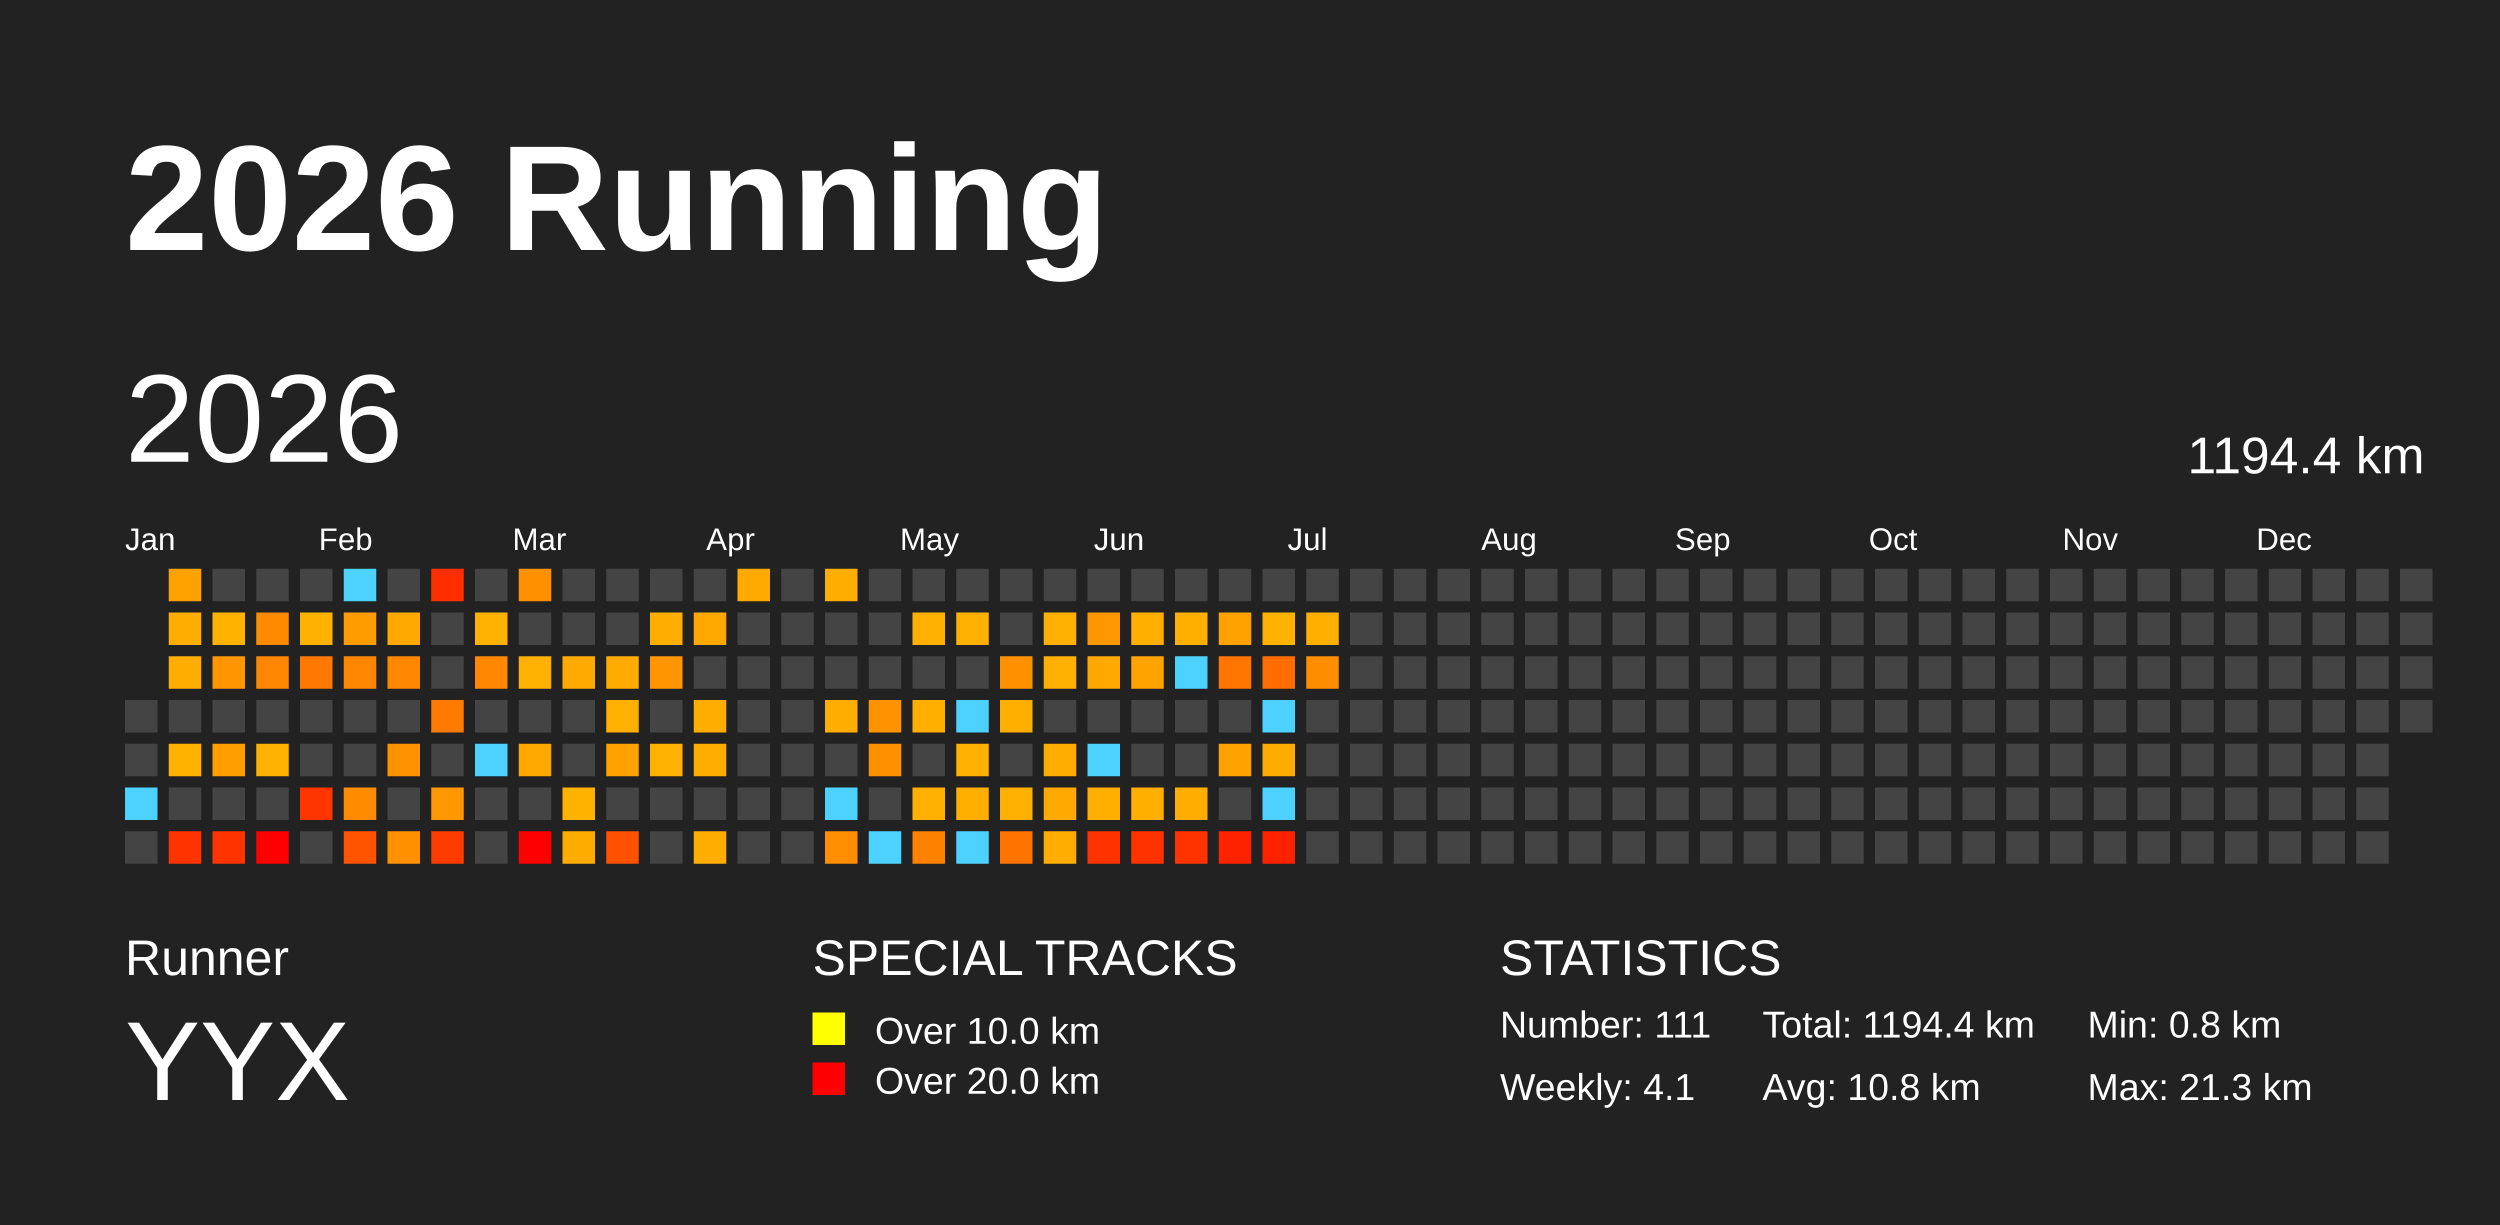
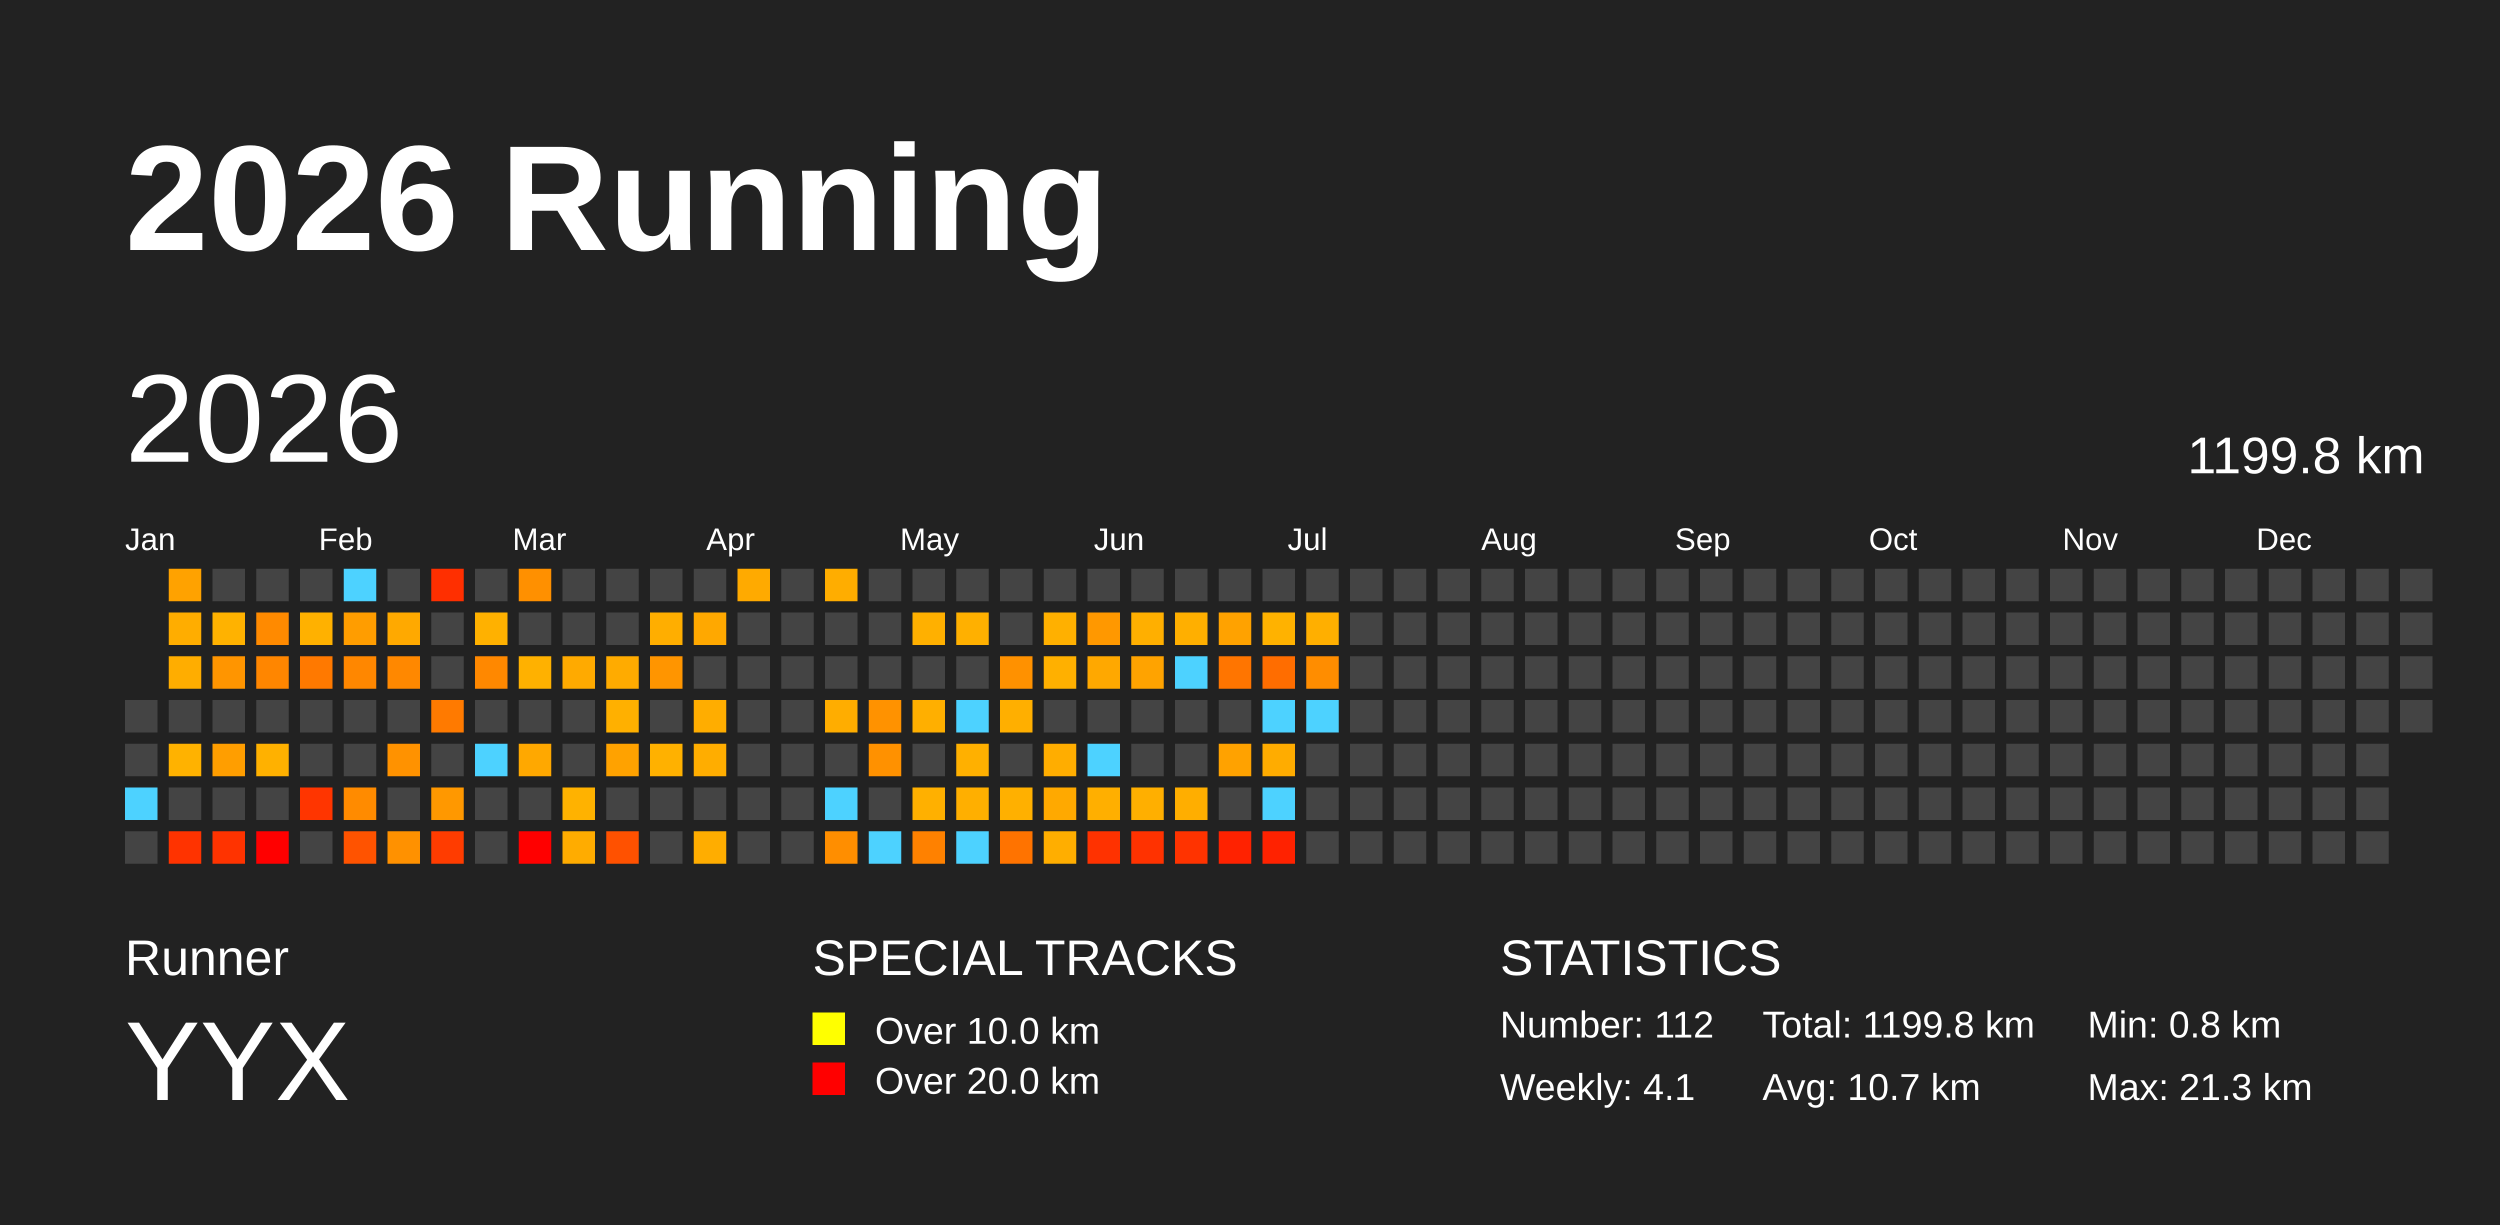
<svg xmlns="http://www.w3.org/2000/svg" baseProfile="full" height="98mm" version="1.1" viewBox="0,0,200,98" width="200mm">
  <defs />
  <rect fill="#222222" height="98" width="200" x="0" y="0" />
  <text fill="#FFFFFF" style="font-size:12px; font-family:Arial; font-weight:bold;" x="10" y="20">2026 Running</text>
  <text fill="#FFFFFF" style="font-size:4px; font-family:Arial" x="10" y="78">Runner</text>
  <text fill="#FFFFFF" style="font-size:9px; font-family:Arial" x="10" y="88">YYX</text>
  <text fill="#FFFFFF" style="font-size:4px; font-family:Arial" x="65" y="78">SPECIAL TRACKS</text>
  <rect fill="yellow" height="2.6" width="2.6" x="65" y="81" />
  <text fill="#FFFFFF" style="font-size:3px; font-family:Arial" x="70" y="83.5">Over 10.0 km</text>
  <rect fill="red" height="2.6" width="2.6" x="65" y="85" />
  <text fill="#FFFFFF" style="font-size:3px; font-family:Arial" x="70" y="87.5">Over 20.0 km</text>
  <text fill="#FFFFFF" style="font-size:4px; font-family:Arial" x="120" y="78">STATISTICS</text>
-   <text fill="#FFFFFF" style="font-size:3px; font-family:Arial" x="120" y="83">Number: 111</text>
+   <text fill="#FFFFFF" style="font-size:3px; font-family:Arial" x="120" y="83">Number: 112</text>
  <text fill="#FFFFFF" style="font-size:3px; font-family:Arial" x="120" y="88">Weekly: 4.1</text>
-   <text fill="#FFFFFF" style="font-size:3px; font-family:Arial" x="141" y="83">Total: 1194.4 km</text>
-   <text fill="#FFFFFF" style="font-size:3px; font-family:Arial" x="141" y="88">Avg: 10.8 km</text>
+   <text fill="#FFFFFF" style="font-size:3px; font-family:Arial" x="141" y="83">Total: 1199.8 km</text>
+   <text fill="#FFFFFF" style="font-size:3px; font-family:Arial" x="141" y="88">Avg: 10.7 km</text>
  <text fill="#FFFFFF" style="font-size:3px; font-family:Arial" x="167" y="83">Min: 0.8 km</text>
  <text fill="#FFFFFF" style="font-size:3px; font-family:Arial" x="167" y="88">Max: 21.3 km</text>
  <text dominant-baseline="hanging" fill="#FFFFFF" style="font-size:10.0px; font-family:Arial;" x="10" y="30">2026</text>
-   <text dominant-baseline="hanging" fill="#FFFFFF" style="font-size:4.125px; font-family:Arial;" x="175" y="35">1194.4 km</text>
+   <text dominant-baseline="hanging" fill="#FFFFFF" style="font-size:4.125px; font-family:Arial;" x="175" y="35">1199.8 km</text>
  <text fill="#FFFFFF" style="font-size:2.5px; font-family:Arial" x="10.0" y="44">Jan</text>
  <text fill="#FFFFFF" style="font-size:2.5px; font-family:Arial" x="25.5" y="44">Feb</text>
  <text fill="#FFFFFF" style="font-size:2.5px; font-family:Arial" x="41.0" y="44">Mar</text>
  <text fill="#FFFFFF" style="font-size:2.5px; font-family:Arial" x="56.5" y="44">Apr</text>
  <text fill="#FFFFFF" style="font-size:2.5px; font-family:Arial" x="72.0" y="44">May</text>
  <text fill="#FFFFFF" style="font-size:2.5px; font-family:Arial" x="87.5" y="44">Jun</text>
  <text fill="#FFFFFF" style="font-size:2.5px; font-family:Arial" x="103.0" y="44">Jul</text>
  <text fill="#FFFFFF" style="font-size:2.5px; font-family:Arial" x="118.5" y="44">Aug</text>
  <text fill="#FFFFFF" style="font-size:2.5px; font-family:Arial" x="134.0" y="44">Sep</text>
  <text fill="#FFFFFF" style="font-size:2.5px; font-family:Arial" x="149.5" y="44">Oct</text>
  <text fill="#FFFFFF" style="font-size:2.5px; font-family:Arial" x="165.0" y="44">Nov</text>
  <text fill="#FFFFFF" style="font-size:2.5px; font-family:Arial" x="180.5" y="44">Dec</text>
  <rect fill="#444444" height="2.6" width="2.6" x="10.0" y="56.0" />
  <rect fill="#444444" height="2.6" width="2.6" x="10.0" y="59.5" />
  <rect fill="#4dd2ff" height="2.6" width="2.6" x="10.0" y="63.0" />
  <rect fill="#444444" height="2.6" width="2.6" x="10.0" y="66.5" />
  <rect fill="#ffa200" height="2.6" width="2.6" x="13.5" y="45.5" />
  <rect fill="#ffad00" height="2.6" width="2.6" x="13.5" y="49.0" />
  <rect fill="#ffad00" height="2.6" width="2.6" x="13.5" y="52.5" />
  <rect fill="#444444" height="2.6" width="2.6" x="13.5" y="56.0" />
  <rect fill="#ffb200" height="2.6" width="2.6" x="13.5" y="59.5" />
  <rect fill="#444444" height="2.6" width="2.6" x="13.5" y="63.0" />
  <rect fill="#ff3300" height="2.6" width="2.6" x="13.5" y="66.5" />
  <rect fill="#444444" height="2.6" width="2.6" x="17.0" y="45.5" />
  <rect fill="#ffb200" height="2.6" width="2.6" x="17.0" y="49.0" />
  <rect fill="#ff9500" height="2.6" width="2.6" x="17.0" y="52.5" />
  <rect fill="#444444" height="2.6" width="2.6" x="17.0" y="56.0" />
  <rect fill="#ff9e00" height="2.6" width="2.6" x="17.0" y="59.5" />
  <rect fill="#444444" height="2.6" width="2.6" x="17.0" y="63.0" />
  <rect fill="#ff3300" height="2.6" width="2.6" x="17.0" y="66.5" />
  <rect fill="#444444" height="2.6" width="2.6" x="20.5" y="45.5" />
  <rect fill="#ff8a00" height="2.6" width="2.6" x="20.5" y="49.0" />
  <rect fill="#ff8600" height="2.6" width="2.6" x="20.5" y="52.5" />
  <rect fill="#444444" height="2.6" width="2.6" x="20.5" y="56.0" />
  <rect fill="#ffb100" height="2.6" width="2.6" x="20.5" y="59.5" />
  <rect fill="#444444" height="2.6" width="2.6" x="20.5" y="63.0" />
  <rect fill="red" height="2.6" width="2.6" x="20.5" y="66.5" />
  <rect fill="#444444" height="2.6" width="2.6" x="24.0" y="45.5" />
  <rect fill="#ffb100" height="2.6" width="2.6" x="24.0" y="49.0" />
  <rect fill="#ff7900" height="2.6" width="2.6" x="24.0" y="52.5" />
  <rect fill="#444444" height="2.6" width="2.6" x="24.0" y="56.0" />
  <rect fill="#444444" height="2.6" width="2.6" x="24.0" y="59.5" />
  <rect fill="#ff3500" height="2.6" width="2.6" x="24.0" y="63.0" />
  <rect fill="#444444" height="2.6" width="2.6" x="24.0" y="66.5" />
  <rect fill="#4dd2ff" height="2.6" width="2.6" x="27.5" y="45.5" />
  <rect fill="#ff9d00" height="2.6" width="2.6" x="27.5" y="49.0" />
  <rect fill="#ff8700" height="2.6" width="2.6" x="27.5" y="52.5" />
  <rect fill="#444444" height="2.6" width="2.6" x="27.5" y="56.0" />
  <rect fill="#444444" height="2.6" width="2.6" x="27.5" y="59.5" />
  <rect fill="#ff8b00" height="2.6" width="2.6" x="27.5" y="63.0" />
  <rect fill="#ff5300" height="2.6" width="2.6" x="27.5" y="66.5" />
  <rect fill="#444444" height="2.6" width="2.6" x="31.0" y="45.5" />
  <rect fill="#ffa900" height="2.6" width="2.6" x="31.0" y="49.0" />
  <rect fill="#ff8800" height="2.6" width="2.6" x="31.0" y="52.5" />
  <rect fill="#444444" height="2.6" width="2.6" x="31.0" y="56.0" />
  <rect fill="#ff9200" height="2.6" width="2.6" x="31.0" y="59.5" />
  <rect fill="#444444" height="2.6" width="2.6" x="31.0" y="63.0" />
  <rect fill="#ff9100" height="2.6" width="2.6" x="31.0" y="66.5" />
  <rect fill="#ff2f00" height="2.6" width="2.6" x="34.5" y="45.5" />
  <rect fill="#444444" height="2.6" width="2.6" x="34.5" y="49.0" />
  <rect fill="#444444" height="2.6" width="2.6" x="34.5" y="52.5" />
  <rect fill="#ff7a00" height="2.6" width="2.6" x="34.5" y="56.0" />
  <rect fill="#444444" height="2.6" width="2.6" x="34.5" y="59.5" />
  <rect fill="#ff9800" height="2.6" width="2.6" x="34.5" y="63.0" />
  <rect fill="#ff3c00" height="2.6" width="2.6" x="34.5" y="66.5" />
  <rect fill="#444444" height="2.6" width="2.6" x="38.0" y="45.5" />
  <rect fill="#ffb100" height="2.6" width="2.6" x="38.0" y="49.0" />
  <rect fill="#ff8800" height="2.6" width="2.6" x="38.0" y="52.5" />
  <rect fill="#444444" height="2.6" width="2.6" x="38.0" y="56.0" />
  <rect fill="#4dd2ff" height="2.6" width="2.6" x="38.0" y="59.5" />
  <rect fill="#444444" height="2.6" width="2.6" x="38.0" y="63.0" />
  <rect fill="#444444" height="2.6" width="2.6" x="38.0" y="66.5" />
  <rect fill="#ff9000" height="2.6" width="2.6" x="41.5" y="45.5" />
  <rect fill="#444444" height="2.6" width="2.6" x="41.5" y="49.0" />
  <rect fill="#ffb100" height="2.6" width="2.6" x="41.5" y="52.5" />
  <rect fill="#444444" height="2.6" width="2.6" x="41.5" y="56.0" />
  <rect fill="#ffa800" height="2.6" width="2.6" x="41.5" y="59.5" />
  <rect fill="#444444" height="2.6" width="2.6" x="41.5" y="63.0" />
  <rect fill="red" height="2.6" width="2.6" x="41.5" y="66.5" />
  <rect fill="#444444" height="2.6" width="2.6" x="45.0" y="45.5" />
  <rect fill="#444444" height="2.6" width="2.6" x="45.0" y="49.0" />
  <rect fill="#ffaa00" height="2.6" width="2.6" x="45.0" y="52.5" />
  <rect fill="#444444" height="2.6" width="2.6" x="45.0" y="56.0" />
  <rect fill="#444444" height="2.6" width="2.6" x="45.0" y="59.5" />
  <rect fill="#ffb200" height="2.6" width="2.6" x="45.0" y="63.0" />
  <rect fill="#ffac00" height="2.6" width="2.6" x="45.0" y="66.5" />
  <rect fill="#444444" height="2.6" width="2.6" x="48.5" y="45.5" />
  <rect fill="#444444" height="2.6" width="2.6" x="48.5" y="49.0" />
  <rect fill="#ffab00" height="2.6" width="2.6" x="48.5" y="52.5" />
  <rect fill="#ffb000" height="2.6" width="2.6" x="48.5" y="56.0" />
  <rect fill="#ffa200" height="2.6" width="2.6" x="48.5" y="59.5" />
  <rect fill="#444444" height="2.6" width="2.6" x="48.5" y="63.0" />
  <rect fill="#ff5100" height="2.6" width="2.6" x="48.5" y="66.5" />
  <rect fill="#444444" height="2.6" width="2.6" x="52.0" y="45.5" />
  <rect fill="#ffae00" height="2.6" width="2.6" x="52.0" y="49.0" />
  <rect fill="#ff9500" height="2.6" width="2.6" x="52.0" y="52.5" />
  <rect fill="#444444" height="2.6" width="2.6" x="52.0" y="56.0" />
  <rect fill="#ffb100" height="2.6" width="2.6" x="52.0" y="59.5" />
  <rect fill="#444444" height="2.6" width="2.6" x="52.0" y="63.0" />
  <rect fill="#444444" height="2.6" width="2.6" x="52.0" y="66.5" />
  <rect fill="#444444" height="2.6" width="2.6" x="55.5" y="45.5" />
  <rect fill="#ffa800" height="2.6" width="2.6" x="55.5" y="49.0" />
  <rect fill="#444444" height="2.6" width="2.6" x="55.5" y="52.5" />
  <rect fill="#ffad00" height="2.6" width="2.6" x="55.5" y="56.0" />
  <rect fill="#ffad00" height="2.6" width="2.6" x="55.5" y="59.5" />
  <rect fill="#444444" height="2.6" width="2.6" x="55.5" y="63.0" />
  <rect fill="#ffad00" height="2.6" width="2.6" x="55.5" y="66.5" />
  <rect fill="#ffaa00" height="2.6" width="2.6" x="59.0" y="45.5" />
  <rect fill="#444444" height="2.6" width="2.6" x="59.0" y="49.0" />
  <rect fill="#444444" height="2.6" width="2.6" x="59.0" y="52.5" />
  <rect fill="#444444" height="2.6" width="2.6" x="59.0" y="56.0" />
  <rect fill="#444444" height="2.6" width="2.6" x="59.0" y="59.5" />
  <rect fill="#444444" height="2.6" width="2.6" x="59.0" y="63.0" />
  <rect fill="#444444" height="2.6" width="2.6" x="59.0" y="66.5" />
  <rect fill="#444444" height="2.6" width="2.6" x="62.5" y="45.5" />
  <rect fill="#444444" height="2.6" width="2.6" x="62.5" y="49.0" />
  <rect fill="#444444" height="2.6" width="2.6" x="62.5" y="52.5" />
  <rect fill="#444444" height="2.6" width="2.6" x="62.5" y="56.0" />
  <rect fill="#444444" height="2.6" width="2.6" x="62.5" y="59.5" />
  <rect fill="#444444" height="2.6" width="2.6" x="62.5" y="63.0" />
  <rect fill="#444444" height="2.6" width="2.6" x="62.5" y="66.5" />
  <rect fill="#ffad00" height="2.6" width="2.6" x="66.0" y="45.5" />
  <rect fill="#444444" height="2.6" width="2.6" x="66.0" y="49.0" />
  <rect fill="#444444" height="2.6" width="2.6" x="66.0" y="52.5" />
  <rect fill="#ffad00" height="2.6" width="2.6" x="66.0" y="56.0" />
  <rect fill="#444444" height="2.6" width="2.6" x="66.0" y="59.5" />
  <rect fill="#4dd2ff" height="2.6" width="2.6" x="66.0" y="63.0" />
  <rect fill="#ff8e00" height="2.6" width="2.6" x="66.0" y="66.5" />
  <rect fill="#444444" height="2.6" width="2.6" x="69.5" y="45.5" />
  <rect fill="#444444" height="2.6" width="2.6" x="69.5" y="49.0" />
  <rect fill="#444444" height="2.6" width="2.6" x="69.5" y="52.5" />
  <rect fill="#ff9200" height="2.6" width="2.6" x="69.5" y="56.0" />
  <rect fill="#ff9100" height="2.6" width="2.6" x="69.5" y="59.5" />
  <rect fill="#444444" height="2.6" width="2.6" x="69.5" y="63.0" />
  <rect fill="#4dd2ff" height="2.6" width="2.6" x="69.5" y="66.5" />
  <rect fill="#444444" height="2.6" width="2.6" x="73.0" y="45.5" />
  <rect fill="#ffb000" height="2.6" width="2.6" x="73.0" y="49.0" />
  <rect fill="#444444" height="2.6" width="2.6" x="73.0" y="52.5" />
  <rect fill="#ffaf00" height="2.6" width="2.6" x="73.0" y="56.0" />
  <rect fill="#444444" height="2.6" width="2.6" x="73.0" y="59.5" />
  <rect fill="#ffb000" height="2.6" width="2.6" x="73.0" y="63.0" />
  <rect fill="#ff8100" height="2.6" width="2.6" x="73.0" y="66.5" />
  <rect fill="#444444" height="2.6" width="2.6" x="76.5" y="45.5" />
  <rect fill="#ffb000" height="2.6" width="2.6" x="76.5" y="49.0" />
  <rect fill="#444444" height="2.6" width="2.6" x="76.5" y="52.5" />
  <rect fill="#4dd2ff" height="2.6" width="2.6" x="76.5" y="56.0" />
  <rect fill="#ffb000" height="2.6" width="2.6" x="76.5" y="59.5" />
  <rect fill="#ffaf00" height="2.6" width="2.6" x="76.5" y="63.0" />
  <rect fill="#4dd2ff" height="2.6" width="2.6" x="76.5" y="66.5" />
  <rect fill="#444444" height="2.6" width="2.6" x="80.0" y="45.5" />
  <rect fill="#444444" height="2.6" width="2.6" x="80.0" y="49.0" />
  <rect fill="#ff9100" height="2.6" width="2.6" x="80.0" y="52.5" />
  <rect fill="#ffaf00" height="2.6" width="2.6" x="80.0" y="56.0" />
  <rect fill="#444444" height="2.6" width="2.6" x="80.0" y="59.5" />
  <rect fill="#ffb000" height="2.6" width="2.6" x="80.0" y="63.0" />
  <rect fill="#ff7300" height="2.6" width="2.6" x="80.0" y="66.5" />
  <rect fill="#444444" height="2.6" width="2.6" x="83.5" y="45.5" />
  <rect fill="#ffb000" height="2.6" width="2.6" x="83.5" y="49.0" />
  <rect fill="#ffb000" height="2.6" width="2.6" x="83.5" y="52.5" />
  <rect fill="#444444" height="2.6" width="2.6" x="83.5" y="56.0" />
  <rect fill="#ffad00" height="2.6" width="2.6" x="83.5" y="59.5" />
  <rect fill="#ffa900" height="2.6" width="2.6" x="83.5" y="63.0" />
  <rect fill="#ffae00" height="2.6" width="2.6" x="83.5" y="66.5" />
  <rect fill="#444444" height="2.6" width="2.6" x="87.0" y="45.5" />
  <rect fill="#ff9800" height="2.6" width="2.6" x="87.0" y="49.0" />
  <rect fill="#ffa800" height="2.6" width="2.6" x="87.0" y="52.5" />
  <rect fill="#444444" height="2.6" width="2.6" x="87.0" y="56.0" />
  <rect fill="#4dd2ff" height="2.6" width="2.6" x="87.0" y="59.5" />
  <rect fill="#ffaf00" height="2.6" width="2.6" x="87.0" y="63.0" />
  <rect fill="#ff3200" height="2.6" width="2.6" x="87.0" y="66.5" />
  <rect fill="#444444" height="2.6" width="2.6" x="90.5" y="45.5" />
  <rect fill="#ffaf00" height="2.6" width="2.6" x="90.5" y="49.0" />
  <rect fill="#ffa300" height="2.6" width="2.6" x="90.5" y="52.5" />
  <rect fill="#444444" height="2.6" width="2.6" x="90.5" y="56.0" />
  <rect fill="#444444" height="2.6" width="2.6" x="90.5" y="59.5" />
  <rect fill="#ffaf00" height="2.6" width="2.6" x="90.5" y="63.0" />
  <rect fill="#ff3200" height="2.6" width="2.6" x="90.5" y="66.5" />
  <rect fill="#444444" height="2.6" width="2.6" x="94.0" y="45.5" />
  <rect fill="#ffaf00" height="2.6" width="2.6" x="94.0" y="49.0" />
  <rect fill="#4dd2ff" height="2.6" width="2.6" x="94.0" y="52.5" />
  <rect fill="#444444" height="2.6" width="2.6" x="94.0" y="56.0" />
  <rect fill="#444444" height="2.6" width="2.6" x="94.0" y="59.5" />
  <rect fill="#ffae00" height="2.6" width="2.6" x="94.0" y="63.0" />
  <rect fill="#ff3300" height="2.6" width="2.6" x="94.0" y="66.5" />
  <rect fill="#444444" height="2.6" width="2.6" x="97.5" y="45.5" />
  <rect fill="#ffa200" height="2.6" width="2.6" x="97.5" y="49.0" />
  <rect fill="#ff7500" height="2.6" width="2.6" x="97.5" y="52.5" />
  <rect fill="#444444" height="2.6" width="2.6" x="97.5" y="56.0" />
  <rect fill="#ffa200" height="2.6" width="2.6" x="97.5" y="59.5" />
  <rect fill="#444444" height="2.6" width="2.6" x="97.5" y="63.0" />
  <rect fill="#ff2200" height="2.6" width="2.6" x="97.5" y="66.5" />
  <rect fill="#444444" height="2.6" width="2.6" x="101.0" y="45.5" />
  <rect fill="#ffb200" height="2.6" width="2.6" x="101.0" y="49.0" />
  <rect fill="#ff6d00" height="2.6" width="2.6" x="101.0" y="52.5" />
  <rect fill="#4dd2ff" height="2.6" width="2.6" x="101.0" y="56.0" />
  <rect fill="#ffac00" height="2.6" width="2.6" x="101.0" y="59.5" />
  <rect fill="#4dd2ff" height="2.6" width="2.6" x="101.0" y="63.0" />
  <rect fill="#ff2200" height="2.6" width="2.6" x="101.0" y="66.5" />
  <rect fill="#444444" height="2.6" width="2.6" x="104.5" y="45.5" />
  <rect fill="#ffaf00" height="2.6" width="2.6" x="104.5" y="49.0" />
  <rect fill="#ff8d00" height="2.6" width="2.6" x="104.5" y="52.5" />
-   <rect fill="#444444" height="2.6" width="2.6" x="104.5" y="56.0" />
+   <rect fill="#4dd2ff" height="2.6" width="2.6" x="104.5" y="56.0" />
  <rect fill="#444444" height="2.6" width="2.6" x="104.5" y="59.5" />
  <rect fill="#444444" height="2.6" width="2.6" x="104.5" y="63.0" />
  <rect fill="#444444" height="2.6" width="2.6" x="104.5" y="66.5" />
  <rect fill="#444444" height="2.6" width="2.6" x="108.0" y="45.5" />
  <rect fill="#444444" height="2.6" width="2.6" x="108.0" y="49.0" />
  <rect fill="#444444" height="2.6" width="2.6" x="108.0" y="52.5" />
  <rect fill="#444444" height="2.6" width="2.6" x="108.0" y="56.0" />
  <rect fill="#444444" height="2.6" width="2.6" x="108.0" y="59.5" />
  <rect fill="#444444" height="2.6" width="2.6" x="108.0" y="63.0" />
  <rect fill="#444444" height="2.6" width="2.6" x="108.0" y="66.5" />
  <rect fill="#444444" height="2.6" width="2.6" x="111.5" y="45.5" />
  <rect fill="#444444" height="2.6" width="2.6" x="111.5" y="49.0" />
  <rect fill="#444444" height="2.6" width="2.6" x="111.5" y="52.5" />
  <rect fill="#444444" height="2.6" width="2.6" x="111.5" y="56.0" />
  <rect fill="#444444" height="2.6" width="2.6" x="111.5" y="59.5" />
  <rect fill="#444444" height="2.6" width="2.6" x="111.5" y="63.0" />
  <rect fill="#444444" height="2.6" width="2.6" x="111.5" y="66.5" />
  <rect fill="#444444" height="2.6" width="2.6" x="115.0" y="45.5" />
  <rect fill="#444444" height="2.6" width="2.6" x="115.0" y="49.0" />
  <rect fill="#444444" height="2.6" width="2.6" x="115.0" y="52.5" />
  <rect fill="#444444" height="2.6" width="2.6" x="115.0" y="56.0" />
  <rect fill="#444444" height="2.6" width="2.6" x="115.0" y="59.5" />
  <rect fill="#444444" height="2.6" width="2.6" x="115.0" y="63.0" />
  <rect fill="#444444" height="2.6" width="2.6" x="115.0" y="66.5" />
  <rect fill="#444444" height="2.6" width="2.6" x="118.5" y="45.5" />
  <rect fill="#444444" height="2.6" width="2.6" x="118.5" y="49.0" />
  <rect fill="#444444" height="2.6" width="2.6" x="118.5" y="52.5" />
  <rect fill="#444444" height="2.6" width="2.6" x="118.5" y="56.0" />
  <rect fill="#444444" height="2.6" width="2.6" x="118.5" y="59.5" />
  <rect fill="#444444" height="2.6" width="2.6" x="118.5" y="63.0" />
  <rect fill="#444444" height="2.6" width="2.6" x="118.5" y="66.5" />
  <rect fill="#444444" height="2.6" width="2.6" x="122.0" y="45.5" />
  <rect fill="#444444" height="2.6" width="2.6" x="122.0" y="49.0" />
  <rect fill="#444444" height="2.6" width="2.6" x="122.0" y="52.5" />
  <rect fill="#444444" height="2.6" width="2.6" x="122.0" y="56.0" />
  <rect fill="#444444" height="2.6" width="2.6" x="122.0" y="59.5" />
  <rect fill="#444444" height="2.6" width="2.6" x="122.0" y="63.0" />
  <rect fill="#444444" height="2.6" width="2.6" x="122.0" y="66.5" />
  <rect fill="#444444" height="2.6" width="2.6" x="125.5" y="45.5" />
  <rect fill="#444444" height="2.6" width="2.6" x="125.5" y="49.0" />
  <rect fill="#444444" height="2.6" width="2.6" x="125.5" y="52.5" />
  <rect fill="#444444" height="2.6" width="2.6" x="125.5" y="56.0" />
  <rect fill="#444444" height="2.6" width="2.6" x="125.5" y="59.5" />
  <rect fill="#444444" height="2.6" width="2.6" x="125.5" y="63.0" />
  <rect fill="#444444" height="2.6" width="2.6" x="125.5" y="66.5" />
  <rect fill="#444444" height="2.6" width="2.6" x="129.0" y="45.5" />
  <rect fill="#444444" height="2.6" width="2.6" x="129.0" y="49.0" />
  <rect fill="#444444" height="2.6" width="2.6" x="129.0" y="52.5" />
  <rect fill="#444444" height="2.6" width="2.6" x="129.0" y="56.0" />
  <rect fill="#444444" height="2.6" width="2.6" x="129.0" y="59.5" />
  <rect fill="#444444" height="2.6" width="2.6" x="129.0" y="63.0" />
  <rect fill="#444444" height="2.6" width="2.6" x="129.0" y="66.5" />
  <rect fill="#444444" height="2.6" width="2.6" x="132.5" y="45.5" />
  <rect fill="#444444" height="2.6" width="2.6" x="132.5" y="49.0" />
  <rect fill="#444444" height="2.6" width="2.6" x="132.5" y="52.5" />
  <rect fill="#444444" height="2.6" width="2.6" x="132.5" y="56.0" />
  <rect fill="#444444" height="2.6" width="2.6" x="132.5" y="59.5" />
  <rect fill="#444444" height="2.6" width="2.6" x="132.5" y="63.0" />
  <rect fill="#444444" height="2.6" width="2.6" x="132.5" y="66.5" />
  <rect fill="#444444" height="2.6" width="2.6" x="136.0" y="45.5" />
  <rect fill="#444444" height="2.6" width="2.6" x="136.0" y="49.0" />
  <rect fill="#444444" height="2.6" width="2.6" x="136.0" y="52.5" />
  <rect fill="#444444" height="2.6" width="2.6" x="136.0" y="56.0" />
  <rect fill="#444444" height="2.6" width="2.6" x="136.0" y="59.5" />
  <rect fill="#444444" height="2.6" width="2.6" x="136.0" y="63.0" />
  <rect fill="#444444" height="2.6" width="2.6" x="136.0" y="66.5" />
  <rect fill="#444444" height="2.6" width="2.6" x="139.5" y="45.5" />
  <rect fill="#444444" height="2.6" width="2.6" x="139.5" y="49.0" />
  <rect fill="#444444" height="2.6" width="2.6" x="139.5" y="52.5" />
  <rect fill="#444444" height="2.6" width="2.6" x="139.5" y="56.0" />
  <rect fill="#444444" height="2.6" width="2.6" x="139.5" y="59.5" />
  <rect fill="#444444" height="2.6" width="2.6" x="139.5" y="63.0" />
  <rect fill="#444444" height="2.6" width="2.6" x="139.5" y="66.5" />
  <rect fill="#444444" height="2.6" width="2.6" x="143.0" y="45.5" />
  <rect fill="#444444" height="2.6" width="2.6" x="143.0" y="49.0" />
  <rect fill="#444444" height="2.6" width="2.6" x="143.0" y="52.5" />
  <rect fill="#444444" height="2.6" width="2.6" x="143.0" y="56.0" />
  <rect fill="#444444" height="2.6" width="2.6" x="143.0" y="59.5" />
  <rect fill="#444444" height="2.6" width="2.6" x="143.0" y="63.0" />
  <rect fill="#444444" height="2.6" width="2.6" x="143.0" y="66.5" />
  <rect fill="#444444" height="2.6" width="2.6" x="146.5" y="45.5" />
  <rect fill="#444444" height="2.6" width="2.6" x="146.5" y="49.0" />
  <rect fill="#444444" height="2.6" width="2.6" x="146.5" y="52.5" />
  <rect fill="#444444" height="2.6" width="2.6" x="146.5" y="56.0" />
  <rect fill="#444444" height="2.6" width="2.6" x="146.5" y="59.5" />
  <rect fill="#444444" height="2.6" width="2.6" x="146.5" y="63.0" />
  <rect fill="#444444" height="2.6" width="2.6" x="146.5" y="66.5" />
  <rect fill="#444444" height="2.6" width="2.6" x="150.0" y="45.5" />
  <rect fill="#444444" height="2.6" width="2.6" x="150.0" y="49.0" />
  <rect fill="#444444" height="2.6" width="2.6" x="150.0" y="52.5" />
  <rect fill="#444444" height="2.6" width="2.6" x="150.0" y="56.0" />
  <rect fill="#444444" height="2.6" width="2.6" x="150.0" y="59.5" />
  <rect fill="#444444" height="2.6" width="2.6" x="150.0" y="63.0" />
  <rect fill="#444444" height="2.6" width="2.6" x="150.0" y="66.5" />
  <rect fill="#444444" height="2.6" width="2.6" x="153.5" y="45.5" />
  <rect fill="#444444" height="2.6" width="2.6" x="153.5" y="49.0" />
  <rect fill="#444444" height="2.6" width="2.6" x="153.5" y="52.5" />
  <rect fill="#444444" height="2.6" width="2.6" x="153.5" y="56.0" />
  <rect fill="#444444" height="2.6" width="2.6" x="153.5" y="59.5" />
  <rect fill="#444444" height="2.6" width="2.6" x="153.5" y="63.0" />
  <rect fill="#444444" height="2.6" width="2.6" x="153.5" y="66.5" />
  <rect fill="#444444" height="2.6" width="2.6" x="157.0" y="45.5" />
  <rect fill="#444444" height="2.6" width="2.6" x="157.0" y="49.0" />
  <rect fill="#444444" height="2.6" width="2.6" x="157.0" y="52.5" />
  <rect fill="#444444" height="2.6" width="2.6" x="157.0" y="56.0" />
  <rect fill="#444444" height="2.6" width="2.6" x="157.0" y="59.5" />
  <rect fill="#444444" height="2.6" width="2.6" x="157.0" y="63.0" />
  <rect fill="#444444" height="2.6" width="2.6" x="157.0" y="66.5" />
  <rect fill="#444444" height="2.6" width="2.6" x="160.5" y="45.5" />
  <rect fill="#444444" height="2.6" width="2.6" x="160.5" y="49.0" />
  <rect fill="#444444" height="2.6" width="2.6" x="160.5" y="52.5" />
  <rect fill="#444444" height="2.6" width="2.6" x="160.5" y="56.0" />
  <rect fill="#444444" height="2.6" width="2.6" x="160.5" y="59.5" />
  <rect fill="#444444" height="2.6" width="2.6" x="160.5" y="63.0" />
  <rect fill="#444444" height="2.6" width="2.6" x="160.5" y="66.5" />
  <rect fill="#444444" height="2.6" width="2.6" x="164.0" y="45.5" />
  <rect fill="#444444" height="2.6" width="2.6" x="164.0" y="49.0" />
  <rect fill="#444444" height="2.6" width="2.6" x="164.0" y="52.5" />
  <rect fill="#444444" height="2.6" width="2.6" x="164.0" y="56.0" />
  <rect fill="#444444" height="2.6" width="2.6" x="164.0" y="59.5" />
  <rect fill="#444444" height="2.6" width="2.6" x="164.0" y="63.0" />
  <rect fill="#444444" height="2.6" width="2.6" x="164.0" y="66.5" />
  <rect fill="#444444" height="2.6" width="2.6" x="167.5" y="45.5" />
  <rect fill="#444444" height="2.6" width="2.6" x="167.5" y="49.0" />
  <rect fill="#444444" height="2.6" width="2.6" x="167.5" y="52.5" />
  <rect fill="#444444" height="2.6" width="2.6" x="167.5" y="56.0" />
  <rect fill="#444444" height="2.6" width="2.6" x="167.5" y="59.5" />
  <rect fill="#444444" height="2.6" width="2.6" x="167.5" y="63.0" />
  <rect fill="#444444" height="2.6" width="2.6" x="167.5" y="66.5" />
  <rect fill="#444444" height="2.6" width="2.6" x="171.0" y="45.5" />
  <rect fill="#444444" height="2.6" width="2.6" x="171.0" y="49.0" />
  <rect fill="#444444" height="2.6" width="2.6" x="171.0" y="52.5" />
  <rect fill="#444444" height="2.6" width="2.6" x="171.0" y="56.0" />
  <rect fill="#444444" height="2.6" width="2.6" x="171.0" y="59.5" />
  <rect fill="#444444" height="2.6" width="2.6" x="171.0" y="63.0" />
  <rect fill="#444444" height="2.6" width="2.6" x="171.0" y="66.5" />
  <rect fill="#444444" height="2.6" width="2.6" x="174.5" y="45.5" />
  <rect fill="#444444" height="2.6" width="2.6" x="174.5" y="49.0" />
  <rect fill="#444444" height="2.6" width="2.6" x="174.5" y="52.5" />
  <rect fill="#444444" height="2.6" width="2.6" x="174.5" y="56.0" />
  <rect fill="#444444" height="2.6" width="2.6" x="174.5" y="59.5" />
  <rect fill="#444444" height="2.6" width="2.6" x="174.5" y="63.0" />
  <rect fill="#444444" height="2.6" width="2.6" x="174.5" y="66.5" />
  <rect fill="#444444" height="2.6" width="2.6" x="178.0" y="45.5" />
  <rect fill="#444444" height="2.6" width="2.6" x="178.0" y="49.0" />
  <rect fill="#444444" height="2.6" width="2.6" x="178.0" y="52.5" />
  <rect fill="#444444" height="2.6" width="2.6" x="178.0" y="56.0" />
  <rect fill="#444444" height="2.6" width="2.6" x="178.0" y="59.5" />
  <rect fill="#444444" height="2.6" width="2.6" x="178.0" y="63.0" />
  <rect fill="#444444" height="2.6" width="2.6" x="178.0" y="66.5" />
  <rect fill="#444444" height="2.6" width="2.6" x="181.5" y="45.5" />
  <rect fill="#444444" height="2.6" width="2.6" x="181.5" y="49.0" />
  <rect fill="#444444" height="2.6" width="2.6" x="181.5" y="52.5" />
  <rect fill="#444444" height="2.6" width="2.6" x="181.5" y="56.0" />
  <rect fill="#444444" height="2.6" width="2.6" x="181.5" y="59.5" />
  <rect fill="#444444" height="2.6" width="2.6" x="181.5" y="63.0" />
  <rect fill="#444444" height="2.6" width="2.6" x="181.5" y="66.5" />
  <rect fill="#444444" height="2.6" width="2.6" x="185.0" y="45.5" />
  <rect fill="#444444" height="2.6" width="2.6" x="185.0" y="49.0" />
  <rect fill="#444444" height="2.6" width="2.6" x="185.0" y="52.5" />
  <rect fill="#444444" height="2.6" width="2.6" x="185.0" y="56.0" />
  <rect fill="#444444" height="2.6" width="2.6" x="185.0" y="59.5" />
  <rect fill="#444444" height="2.6" width="2.6" x="185.0" y="63.0" />
  <rect fill="#444444" height="2.6" width="2.6" x="185.0" y="66.5" />
  <rect fill="#444444" height="2.6" width="2.6" x="188.5" y="45.5" />
  <rect fill="#444444" height="2.6" width="2.6" x="188.5" y="49.0" />
  <rect fill="#444444" height="2.6" width="2.6" x="188.5" y="52.5" />
  <rect fill="#444444" height="2.6" width="2.6" x="188.5" y="56.0" />
  <rect fill="#444444" height="2.6" width="2.6" x="188.5" y="59.5" />
  <rect fill="#444444" height="2.6" width="2.6" x="188.5" y="63.0" />
  <rect fill="#444444" height="2.6" width="2.6" x="188.5" y="66.5" />
  <rect fill="#444444" height="2.6" width="2.6" x="192.0" y="45.5" />
  <rect fill="#444444" height="2.6" width="2.6" x="192.0" y="49.0" />
  <rect fill="#444444" height="2.6" width="2.6" x="192.0" y="52.5" />
  <rect fill="#444444" height="2.6" width="2.6" x="192.0" y="56.0" />
</svg>
